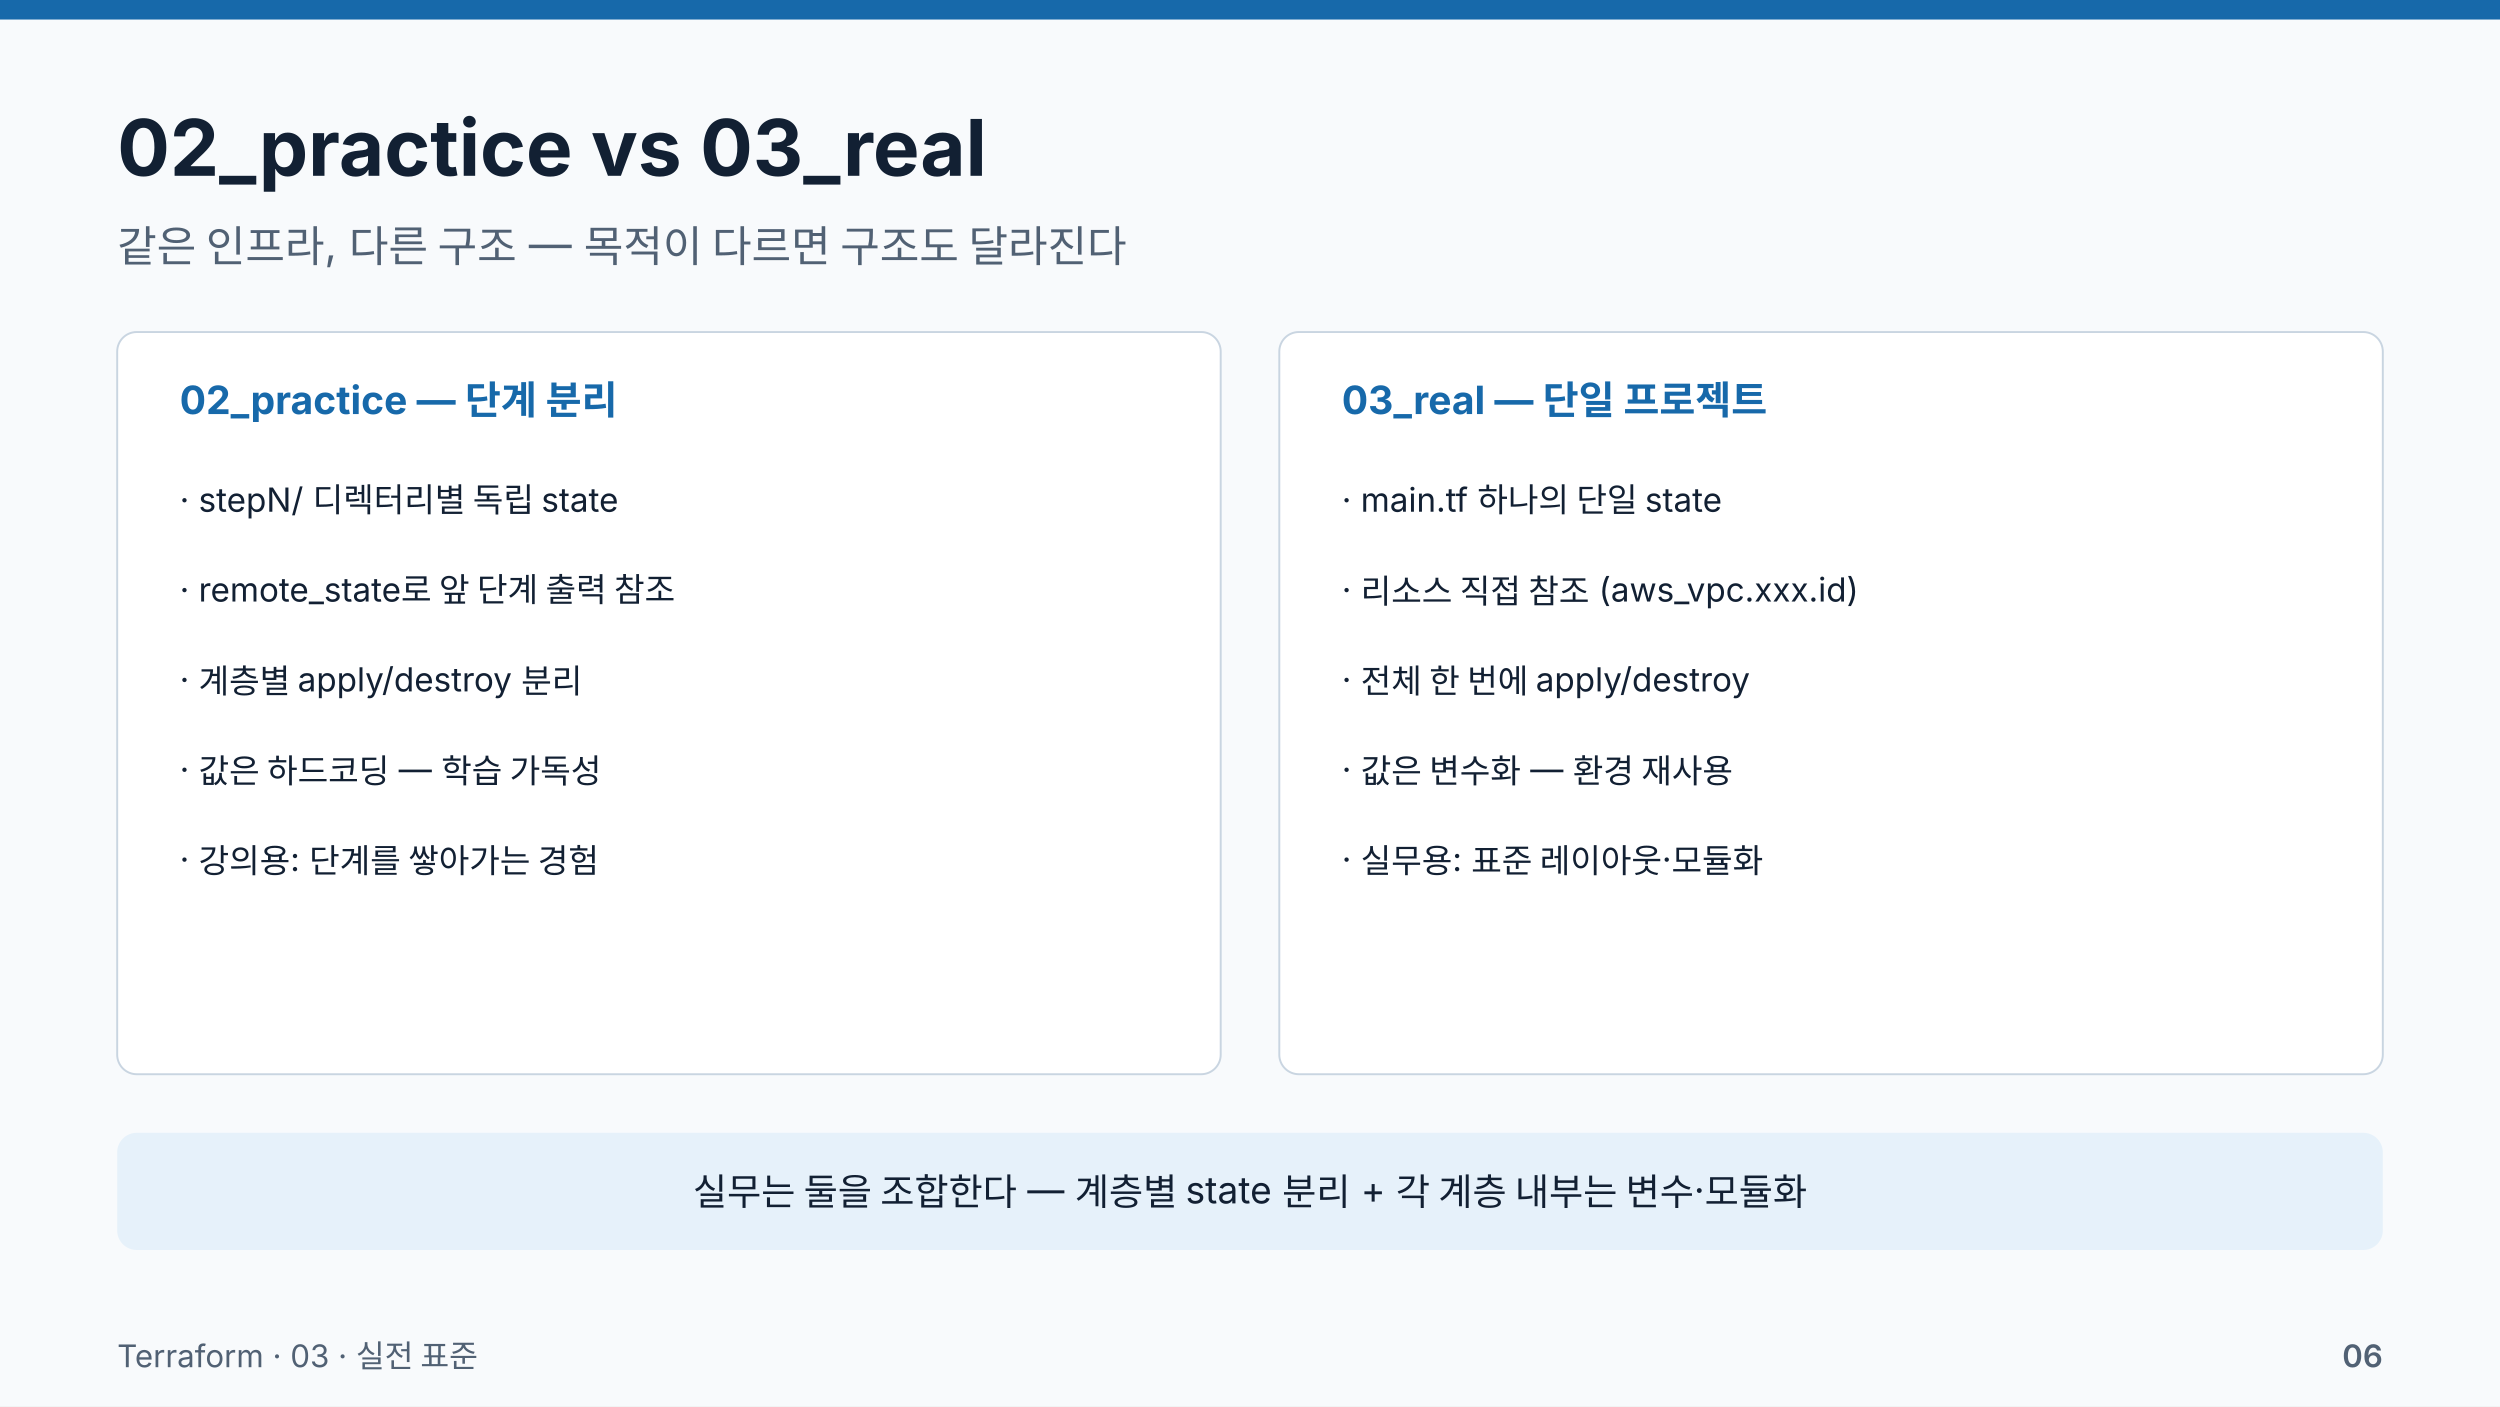
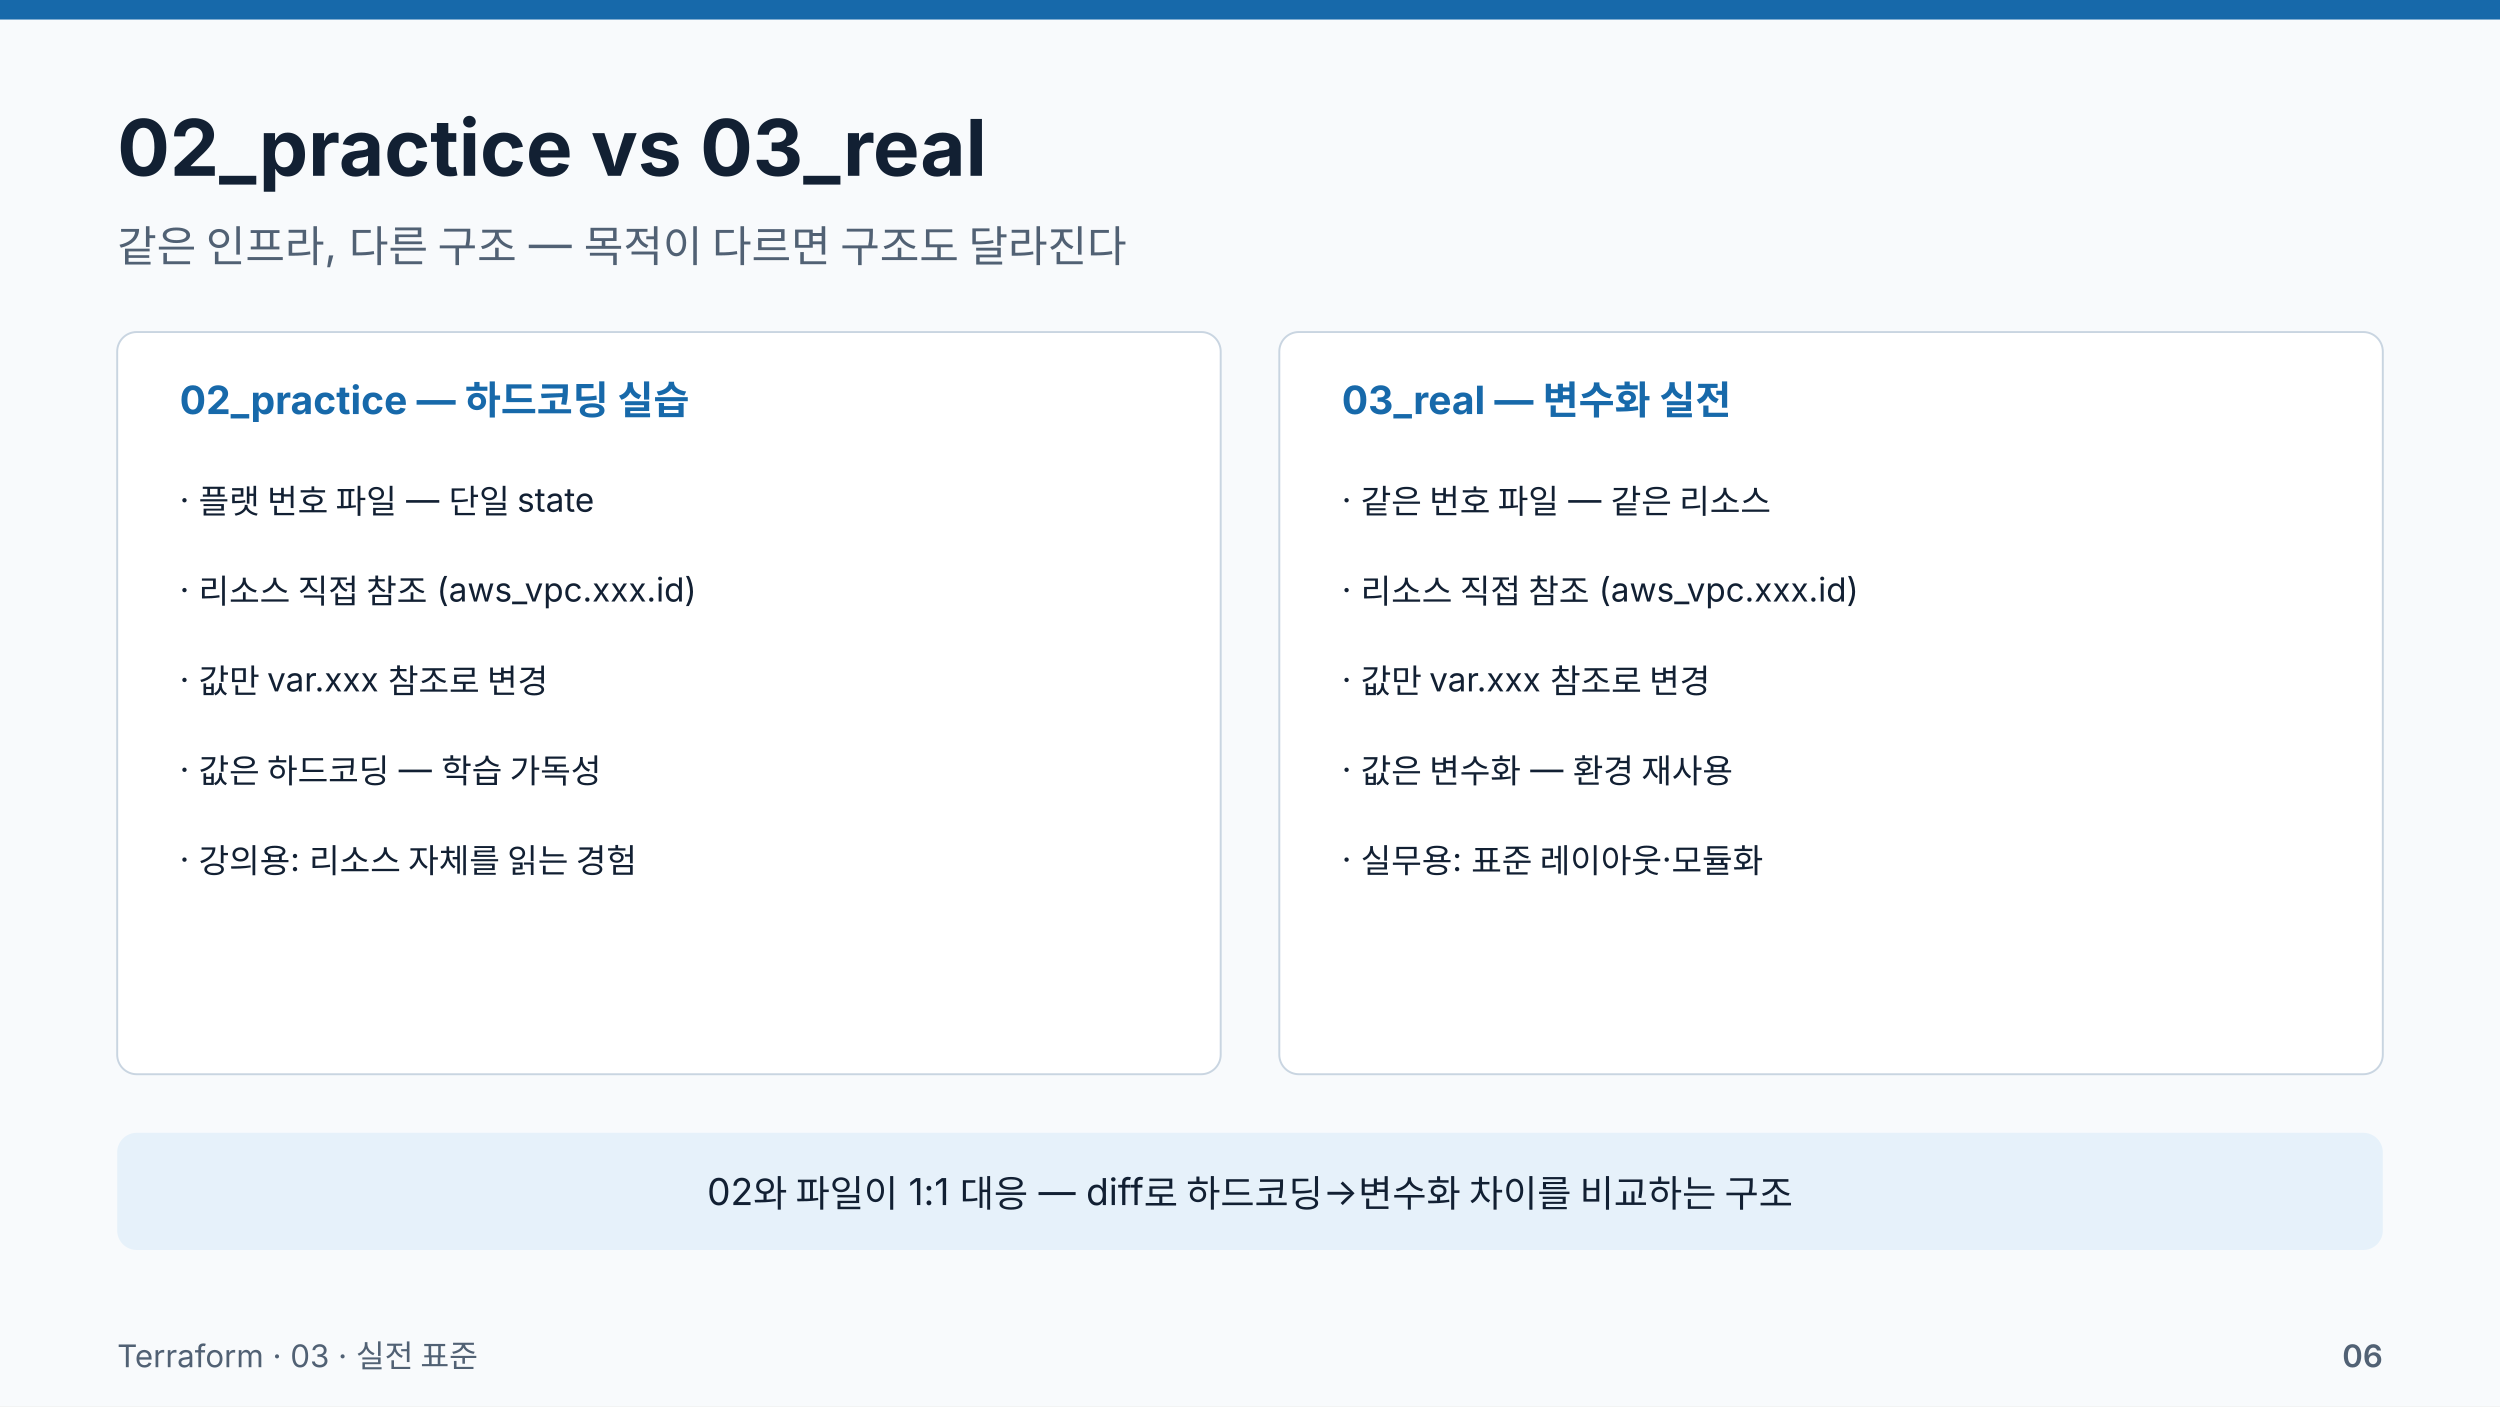
<svg xmlns="http://www.w3.org/2000/svg" viewBox="0 0 1280 720" width="1280" height="720" role="img" aria-label="state 분리와 단일 state 비교">
  <rect width="1280" height="720" fill="#f8fafc" />
  <rect width="1280" height="10" fill="#1769aa" />
  <text x="60" y="90" font-family="-apple-system, 'Apple SD Gothic Neo', 'Noto Sans KR', sans-serif" font-size="40" font-weight="700" fill="#122033" xml:space="preserve" style="white-space:pre">02_practice vs 03_real</text>
  <text x="60" y="134" font-family="-apple-system, 'Apple SD Gothic Neo', 'Noto Sans KR', sans-serif" font-size="22" fill="#516174" xml:space="preserve" style="white-space:pre">같은 인프라, 다른 구조 — 목적이 다르면 구조도 달라진다</text>
  <rect x="60" y="170" width="565" height="380" rx="10" fill="#ffffff" stroke="#c9d5e1" stroke-width="1" />
-   <text x="92" y="212" text-anchor="start" font-family="-apple-system, 'Apple SD Gothic Neo', 'Noto Sans KR', sans-serif" font-size="20" font-weight="700" fill="#1769aa" xml:space="preserve" style="white-space:pre">02_practice — 단계 분리</text>
-   <text x="92" y="262" text-anchor="start" font-family="-apple-system, 'Apple SD Gothic Neo', 'Noto Sans KR', sans-serif" font-size="17" font-weight="400" fill="#122033" xml:space="preserve" style="white-space:pre">· stepN/ 디렉터리별 독립 state</text>
-   <text x="92" y="308" text-anchor="start" font-family="-apple-system, 'Apple SD Gothic Neo', 'Noto Sans KR', sans-serif" font-size="17" font-weight="400" fill="#122033" xml:space="preserve" style="white-space:pre">· remote_state로 앞 단계 출력 참조</text>
-   <text x="92" y="354" text-anchor="start" font-family="-apple-system, 'Apple SD Gothic Neo', 'Noto Sans KR', sans-serif" font-size="17" font-weight="400" fill="#122033" xml:space="preserve" style="white-space:pre">· 계층별 apply/destroy 분리</text>
+   <text x="92" y="212" text-anchor="start" font-family="-apple-system, 'Apple SD Gothic Neo', 'Noto Sans KR', sans-serif" font-size="20" font-weight="700" fill="#1769aa" xml:space="preserve" style="white-space:pre">02_practice — 하드코딩 실습</text>
+   <text x="92" y="262" text-anchor="start" font-family="-apple-system, 'Apple SD Gothic Neo', 'Noto Sans KR', sans-serif" font-size="17" font-weight="400" fill="#122033" xml:space="preserve" style="white-space:pre">· 플랫 번호 파일 — 단일 state</text>
+   <text x="92" y="308" text-anchor="start" font-family="-apple-system, 'Apple SD Gothic Neo', 'Noto Sans KR', sans-serif" font-size="17" font-weight="400" fill="#122033" xml:space="preserve" style="white-space:pre">· 리소스 직접 참조 (aws_vpc.xxx.id)</text>
+   <text x="92" y="354" text-anchor="start" font-family="-apple-system, 'Apple SD Gothic Neo', 'Noto Sans KR', sans-serif" font-size="17" font-weight="400" fill="#122033" xml:space="preserve" style="white-space:pre">· 값만 var.xxx 참조로 변경</text>
  <text x="92" y="400" text-anchor="start" font-family="-apple-system, 'Apple SD Gothic Neo', 'Noto Sans KR', sans-serif" font-size="17" font-weight="400" fill="#122033" xml:space="preserve" style="white-space:pre">· 값은 하드코딩 — 학습 가독성</text>
-   <text x="92" y="446" text-anchor="start" font-family="-apple-system, 'Apple SD Gothic Neo', 'Noto Sans KR', sans-serif" font-size="17" font-weight="400" fill="#122033" xml:space="preserve" style="white-space:pre">· 강의용: 단계를 쌓아가는 경험</text>
+   <text x="92" y="446" text-anchor="start" font-family="-apple-system, 'Apple SD Gothic Neo', 'Noto Sans KR', sans-serif" font-size="17" font-weight="400" fill="#122033" xml:space="preserve" style="white-space:pre">· 강의용: 리소스 자체를 읽는 경험</text>
  <rect x="655" y="170" width="565" height="380" rx="10" fill="#ffffff" stroke="#c9d5e1" stroke-width="1" />
-   <text x="687" y="212" text-anchor="start" font-family="-apple-system, 'Apple SD Gothic Neo', 'Noto Sans KR', sans-serif" font-size="20" font-weight="700" fill="#1769aa" xml:space="preserve" style="white-space:pre">03_real — 단일 프로젝트</text>
-   <text x="687" y="262" text-anchor="start" font-family="-apple-system, 'Apple SD Gothic Neo', 'Noto Sans KR', sans-serif" font-size="17" font-weight="400" fill="#122033" xml:space="preserve" style="white-space:pre">· main.tf 하나의 단일 state</text>
+   <text x="687" y="212" text-anchor="start" font-family="-apple-system, 'Apple SD Gothic Neo', 'Noto Sans KR', sans-serif" font-size="20" font-weight="700" fill="#1769aa" xml:space="preserve" style="white-space:pre">03_real — 변수화 실전</text>
+   <text x="687" y="262" text-anchor="start" font-family="-apple-system, 'Apple SD Gothic Neo', 'Noto Sans KR', sans-serif" font-size="17" font-weight="400" fill="#122033" xml:space="preserve" style="white-space:pre">· 같은 번호 파일 — 같은 리소스</text>
  <text x="687" y="308" text-anchor="start" font-family="-apple-system, 'Apple SD Gothic Neo', 'Noto Sans KR', sans-serif" font-size="17" font-weight="400" fill="#122033" xml:space="preserve" style="white-space:pre">· 리소스 직접 참조 (aws_vpc.xxx.id)</text>
-   <text x="687" y="354" text-anchor="start" font-family="-apple-system, 'Apple SD Gothic Neo', 'Noto Sans KR', sans-serif" font-size="17" font-weight="400" fill="#122033" xml:space="preserve" style="white-space:pre">· 전체 한 번에 apply/destroy</text>
+   <text x="687" y="354" text-anchor="start" font-family="-apple-system, 'Apple SD Gothic Neo', 'Noto Sans KR', sans-serif" font-size="17" font-weight="400" fill="#122033" xml:space="preserve" style="white-space:pre">· 값만 var.xxx 참조로 변경</text>
  <text x="687" y="400" text-anchor="start" font-family="-apple-system, 'Apple SD Gothic Neo', 'Noto Sans KR', sans-serif" font-size="17" font-weight="400" fill="#122033" xml:space="preserve" style="white-space:pre">· 값은 변수화 — 환경 재사용</text>
  <text x="687" y="446" text-anchor="start" font-family="-apple-system, 'Apple SD Gothic Neo', 'Noto Sans KR', sans-serif" font-size="17" font-weight="400" fill="#122033" xml:space="preserve" style="white-space:pre">· 실무용: 표준 레이아웃·모듈화</text>
  <rect x="60" y="580" width="1160" height="60" rx="10" fill="#e6f1fa" />
-   <text x="640" y="617" text-anchor="middle" font-family="-apple-system, 'Apple SD Gothic Neo', 'Noto Sans KR', sans-serif" font-size="19" font-weight="400" fill="#122033" xml:space="preserve" style="white-space:pre">실무는 둘을 조합한다 — 계층별 state 분리 + 각 계층 내부는 변수·모듈화</text>
+   <text x="640" y="617" text-anchor="middle" font-family="-apple-system, 'Apple SD Gothic Neo', 'Noto Sans KR', sans-serif" font-size="19" font-weight="400" fill="#122033" xml:space="preserve" style="white-space:pre">02와 파일이 1:1 대응 — diff로 하드코딩→변수화 차이를 비교하는 구조</text>
  <text x="60" y="700" font-family="-apple-system, 'Apple SD Gothic Neo', 'Noto Sans KR', sans-serif" font-size="16" fill="#516174" xml:space="preserve" style="white-space:pre">Terraform · 03 · 실전 표준</text>
  <text x="1220" y="700" text-anchor="end" font-family="-apple-system, 'Apple SD Gothic Neo', 'Noto Sans KR', sans-serif" font-size="16" font-weight="600" fill="#516174" xml:space="preserve" style="white-space:pre">06</text>
</svg>
